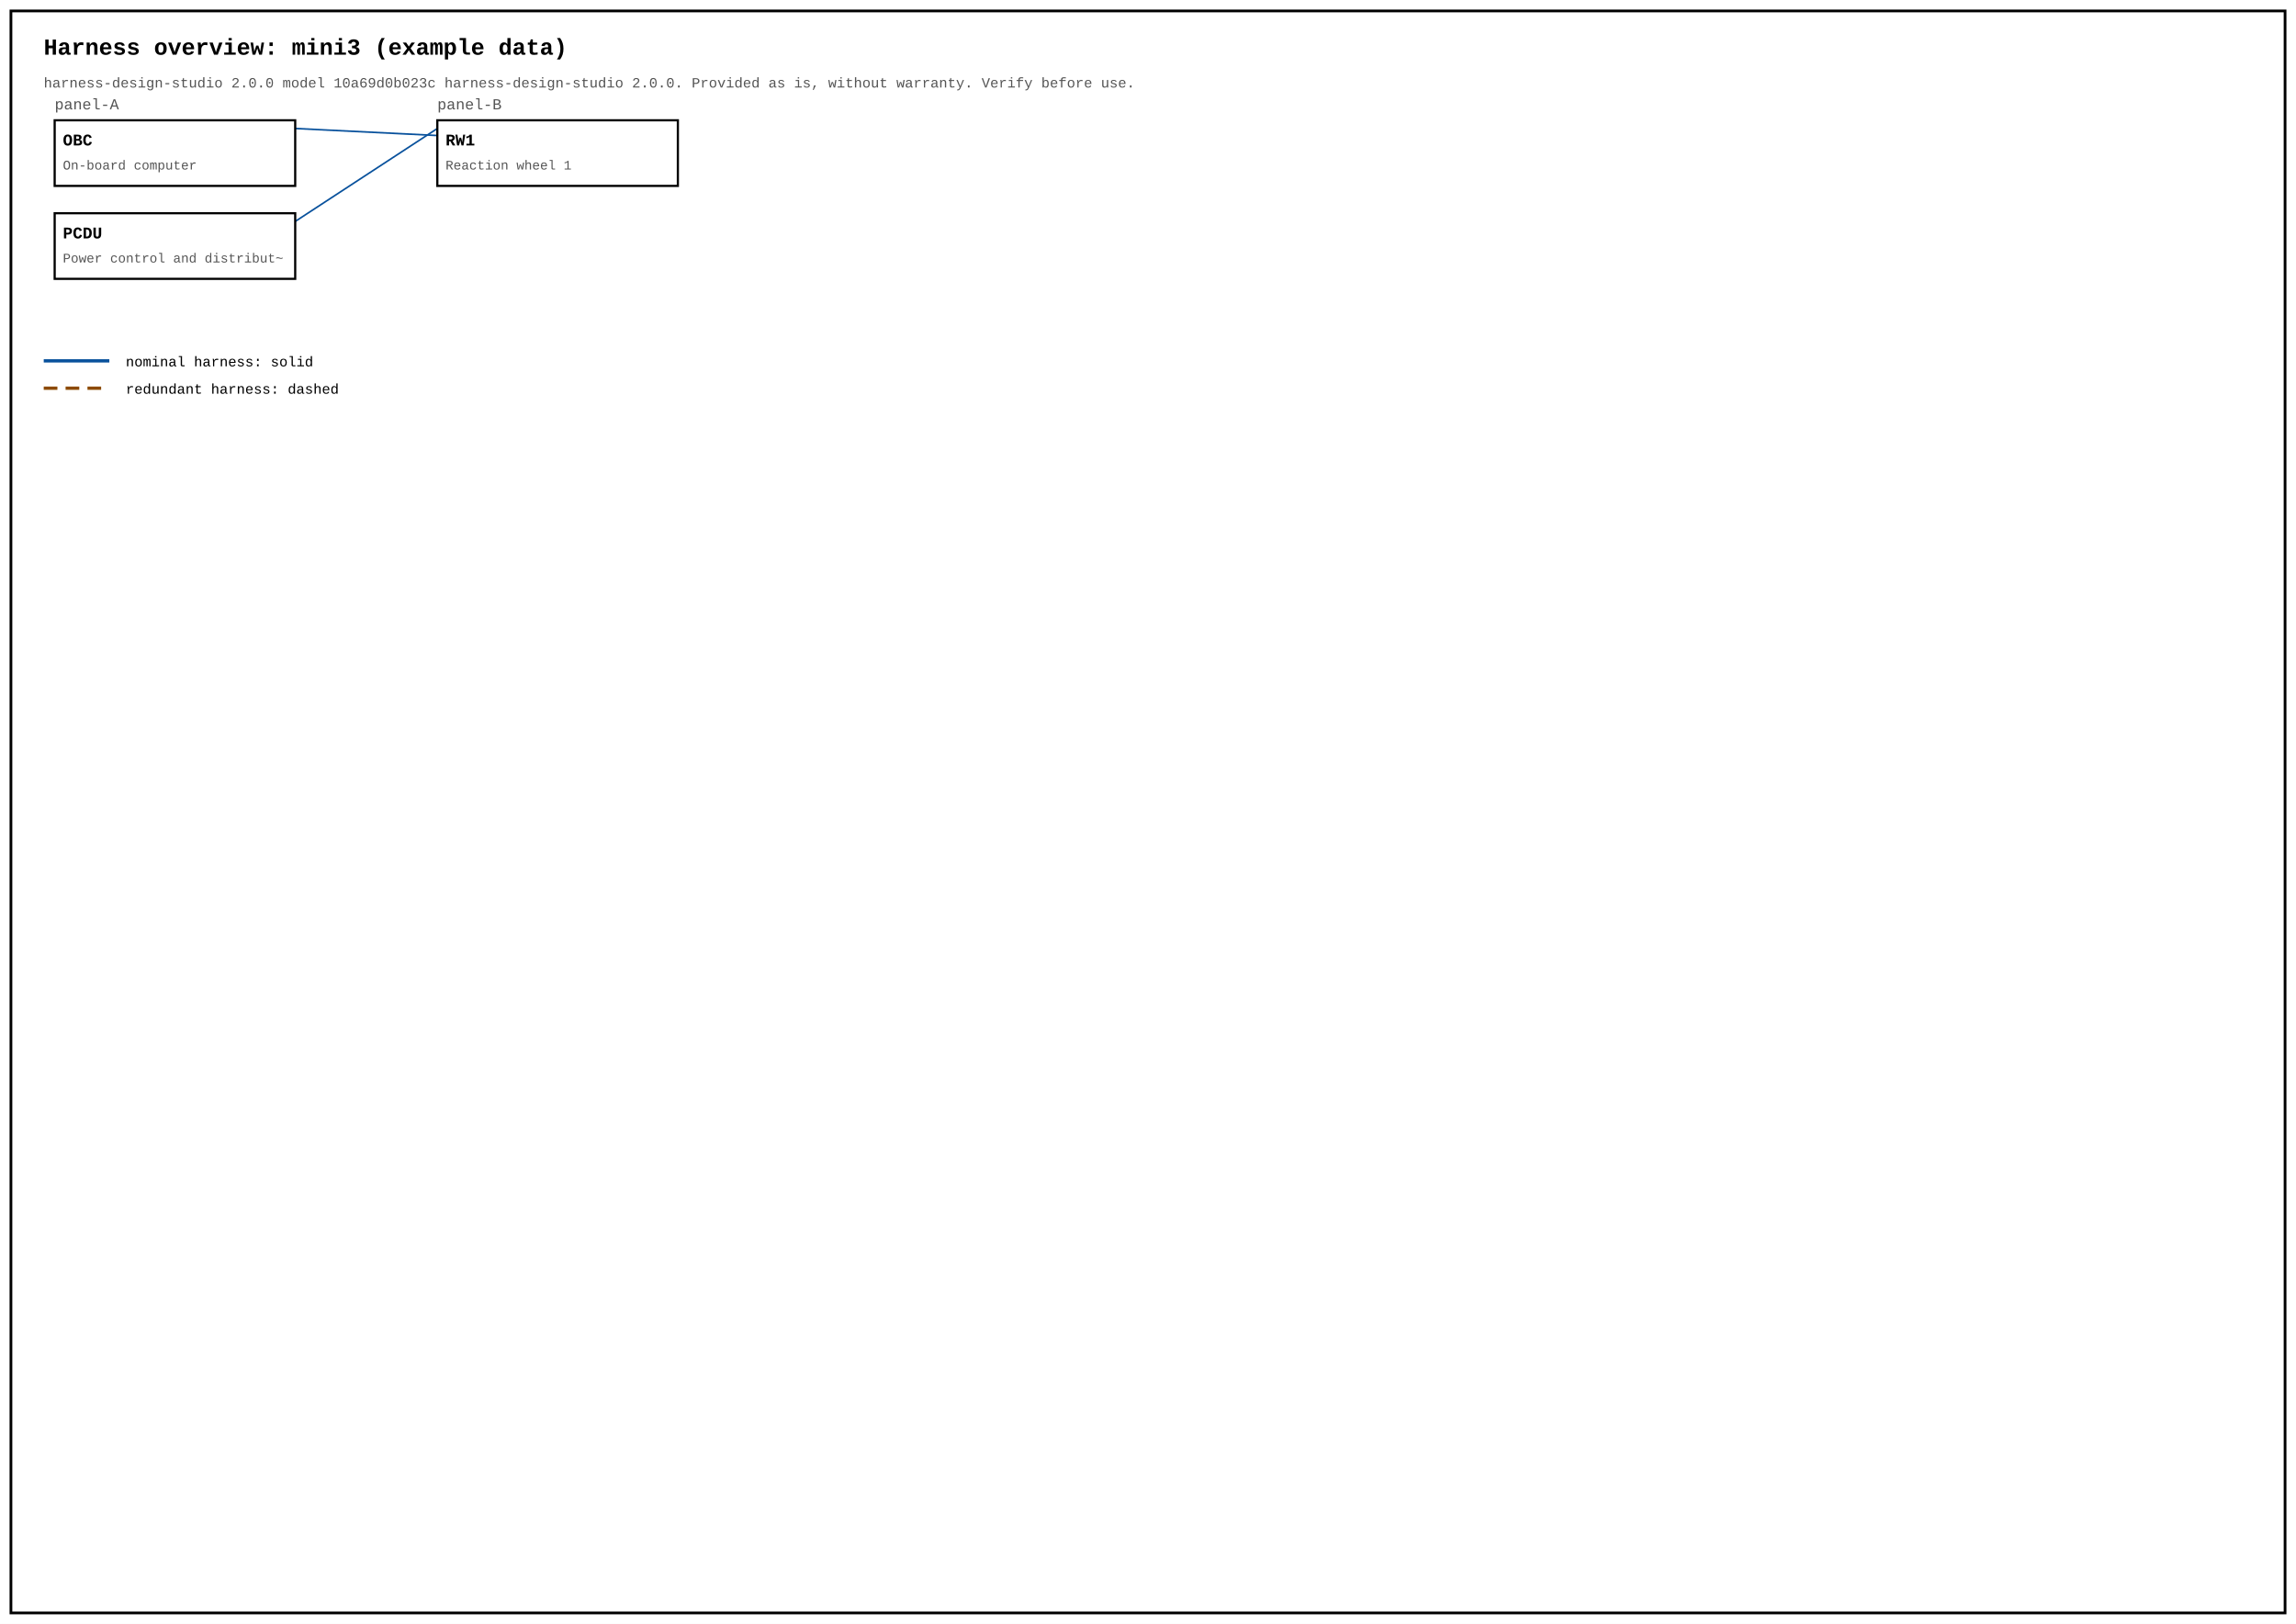
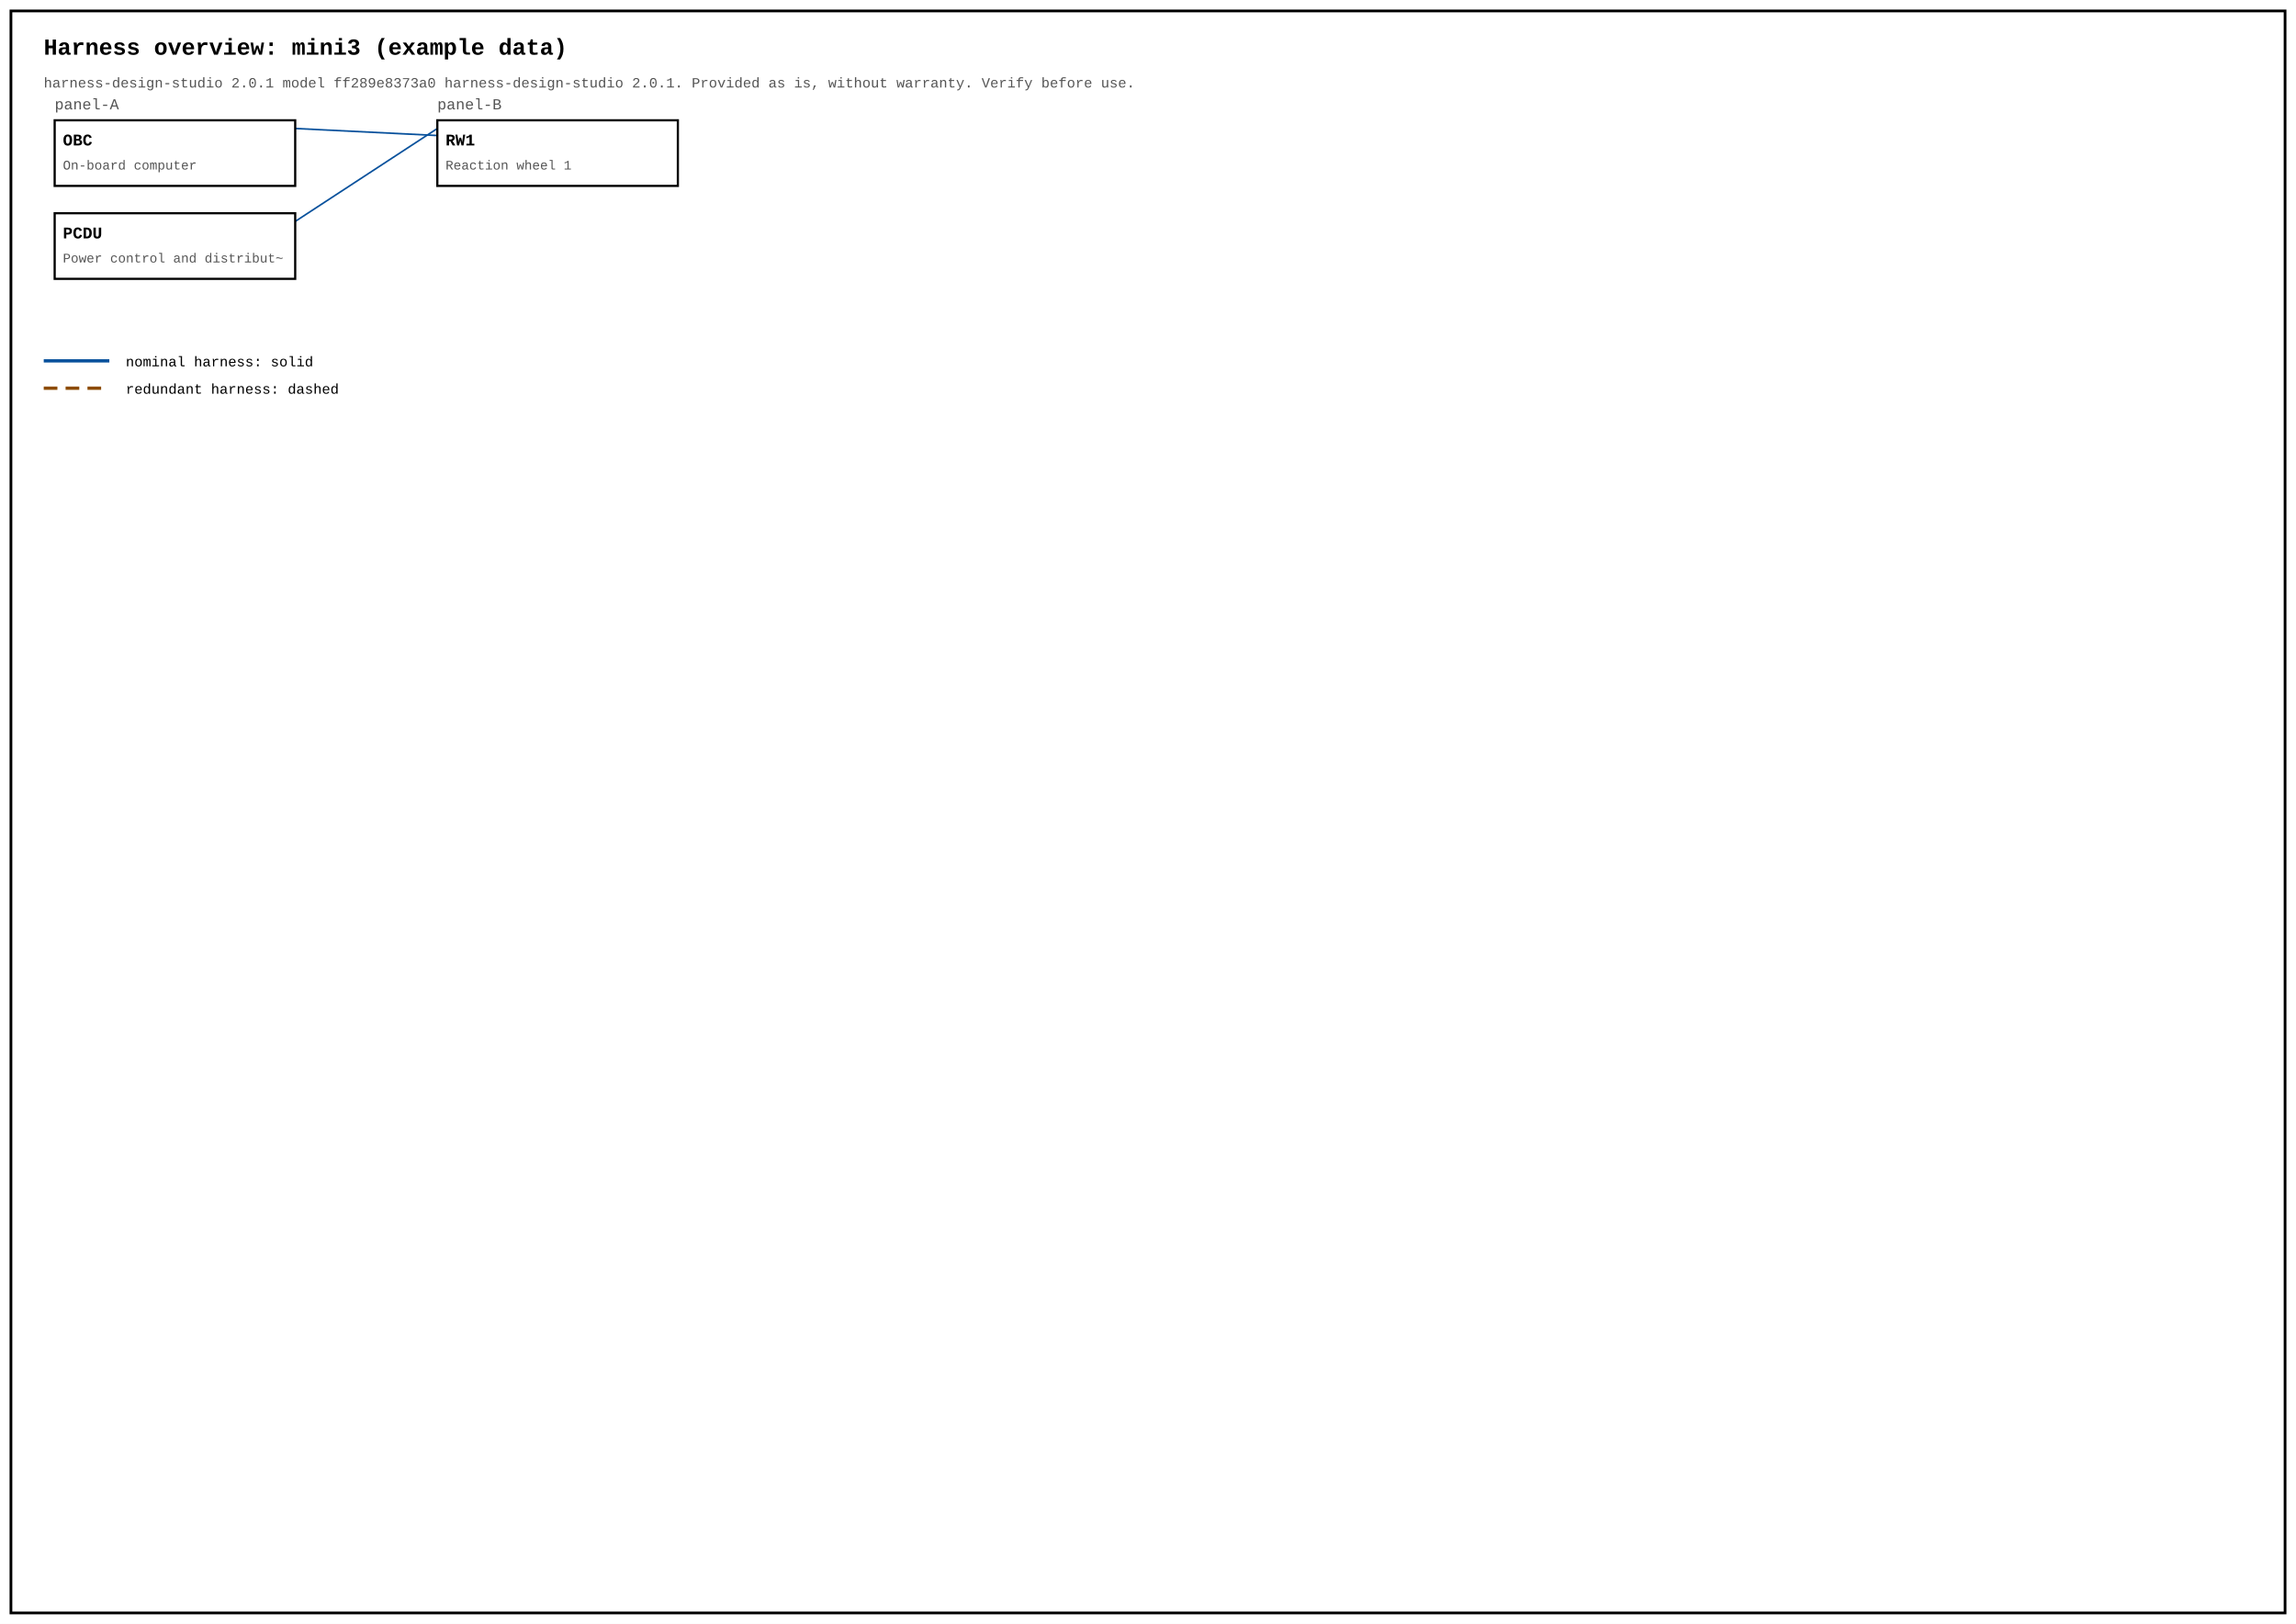
<svg xmlns="http://www.w3.org/2000/svg" width="420mm" height="297mm" viewBox="0 0 420 297" font-family="Courier New, Courier, monospace">
  <rect x="0" y="0" width="420" height="297" fill="#ffffff" />
  <rect x="2" y="2" width="416" height="293" fill="none" stroke="#000000" stroke-width="0.5" />
  <text x="8" y="10" font-size="4.2" font-weight="bold" text-anchor="start" fill="#000000">Harness overview: mini3 (example data)</text>
-   <text x="8" y="16" font-size="2.6" text-anchor="start" fill="#555555">harness-design-studio 2.0.0 model 10a69d0b023c   harness-design-studio 2.0.0. Provided as is, without warranty. Verify before use.</text>
+   <text x="8" y="16" font-size="2.6" text-anchor="start" fill="#555555">harness-design-studio 2.0.1 model ff289e8373a0   harness-design-studio 2.0.1. Provided as is, without warranty. Verify before use.</text>
  <text x="10" y="20" font-size="2.8" text-anchor="start" fill="#555555">panel-A</text>
  <text x="80" y="20" font-size="2.8" text-anchor="start" fill="#555555">panel-B</text>
  <line x1="54" y1="40.5" x2="80" y2="23.5" stroke="#08519c" stroke-width="0.3" />
  <line x1="54" y1="23.5" x2="80" y2="24.786" stroke="#08519c" stroke-width="0.3" />
  <rect x="10" y="22" width="44" height="12" fill="#ffffff" stroke="#000000" stroke-width="0.4" />
  <text x="11.5" y="26.6" font-size="3" font-weight="bold" text-anchor="start" fill="#000000">OBC</text>
  <text x="11.5" y="31" font-size="2.4" text-anchor="start" fill="#555555">On-board computer</text>
  <rect x="10" y="39" width="44" height="12" fill="#ffffff" stroke="#000000" stroke-width="0.4" />
  <text x="11.5" y="43.6" font-size="3" font-weight="bold" text-anchor="start" fill="#000000">PCDU</text>
  <text x="11.5" y="48" font-size="2.4" text-anchor="start" fill="#555555">Power control and distribut~</text>
  <rect x="80" y="22" width="44" height="12" fill="#ffffff" stroke="#000000" stroke-width="0.4" />
  <text x="81.5" y="26.6" font-size="3" font-weight="bold" text-anchor="start" fill="#000000">RW1</text>
  <text x="81.5" y="31" font-size="2.4" text-anchor="start" fill="#555555">Reaction wheel 1</text>
  <line x1="8" y1="66" x2="20" y2="66" stroke="#08519c" stroke-width="0.6" />
  <text x="23" y="67" font-size="2.6" text-anchor="start" fill="#000000">nominal harness: solid</text>
  <line x1="8" y1="71" x2="20" y2="71" stroke="#8c4a00" stroke-width="0.6" stroke-dasharray="2.5 1.5" />
  <text x="23" y="72" font-size="2.6" text-anchor="start" fill="#000000">redundant harness: dashed</text>
</svg>
